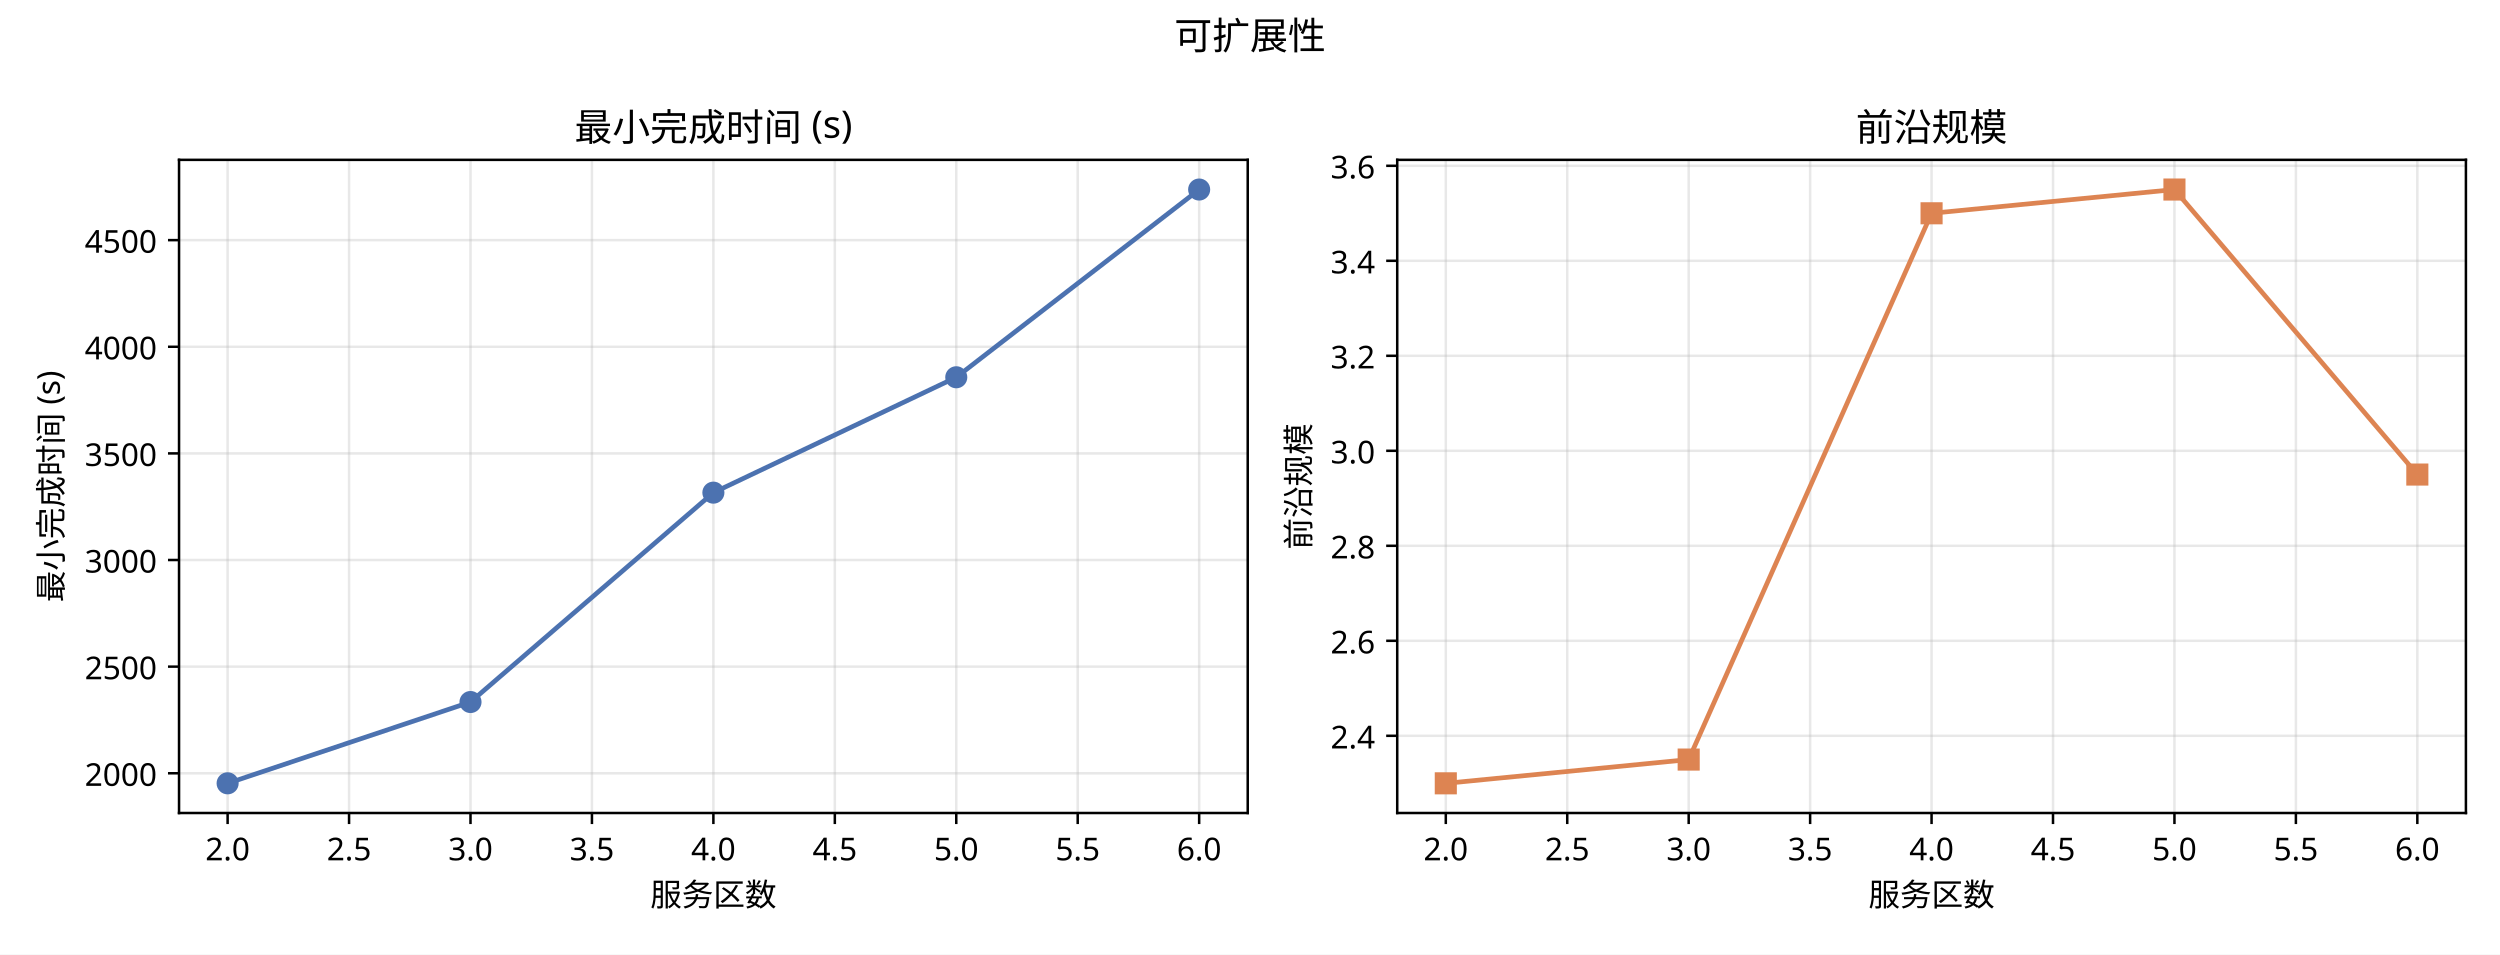
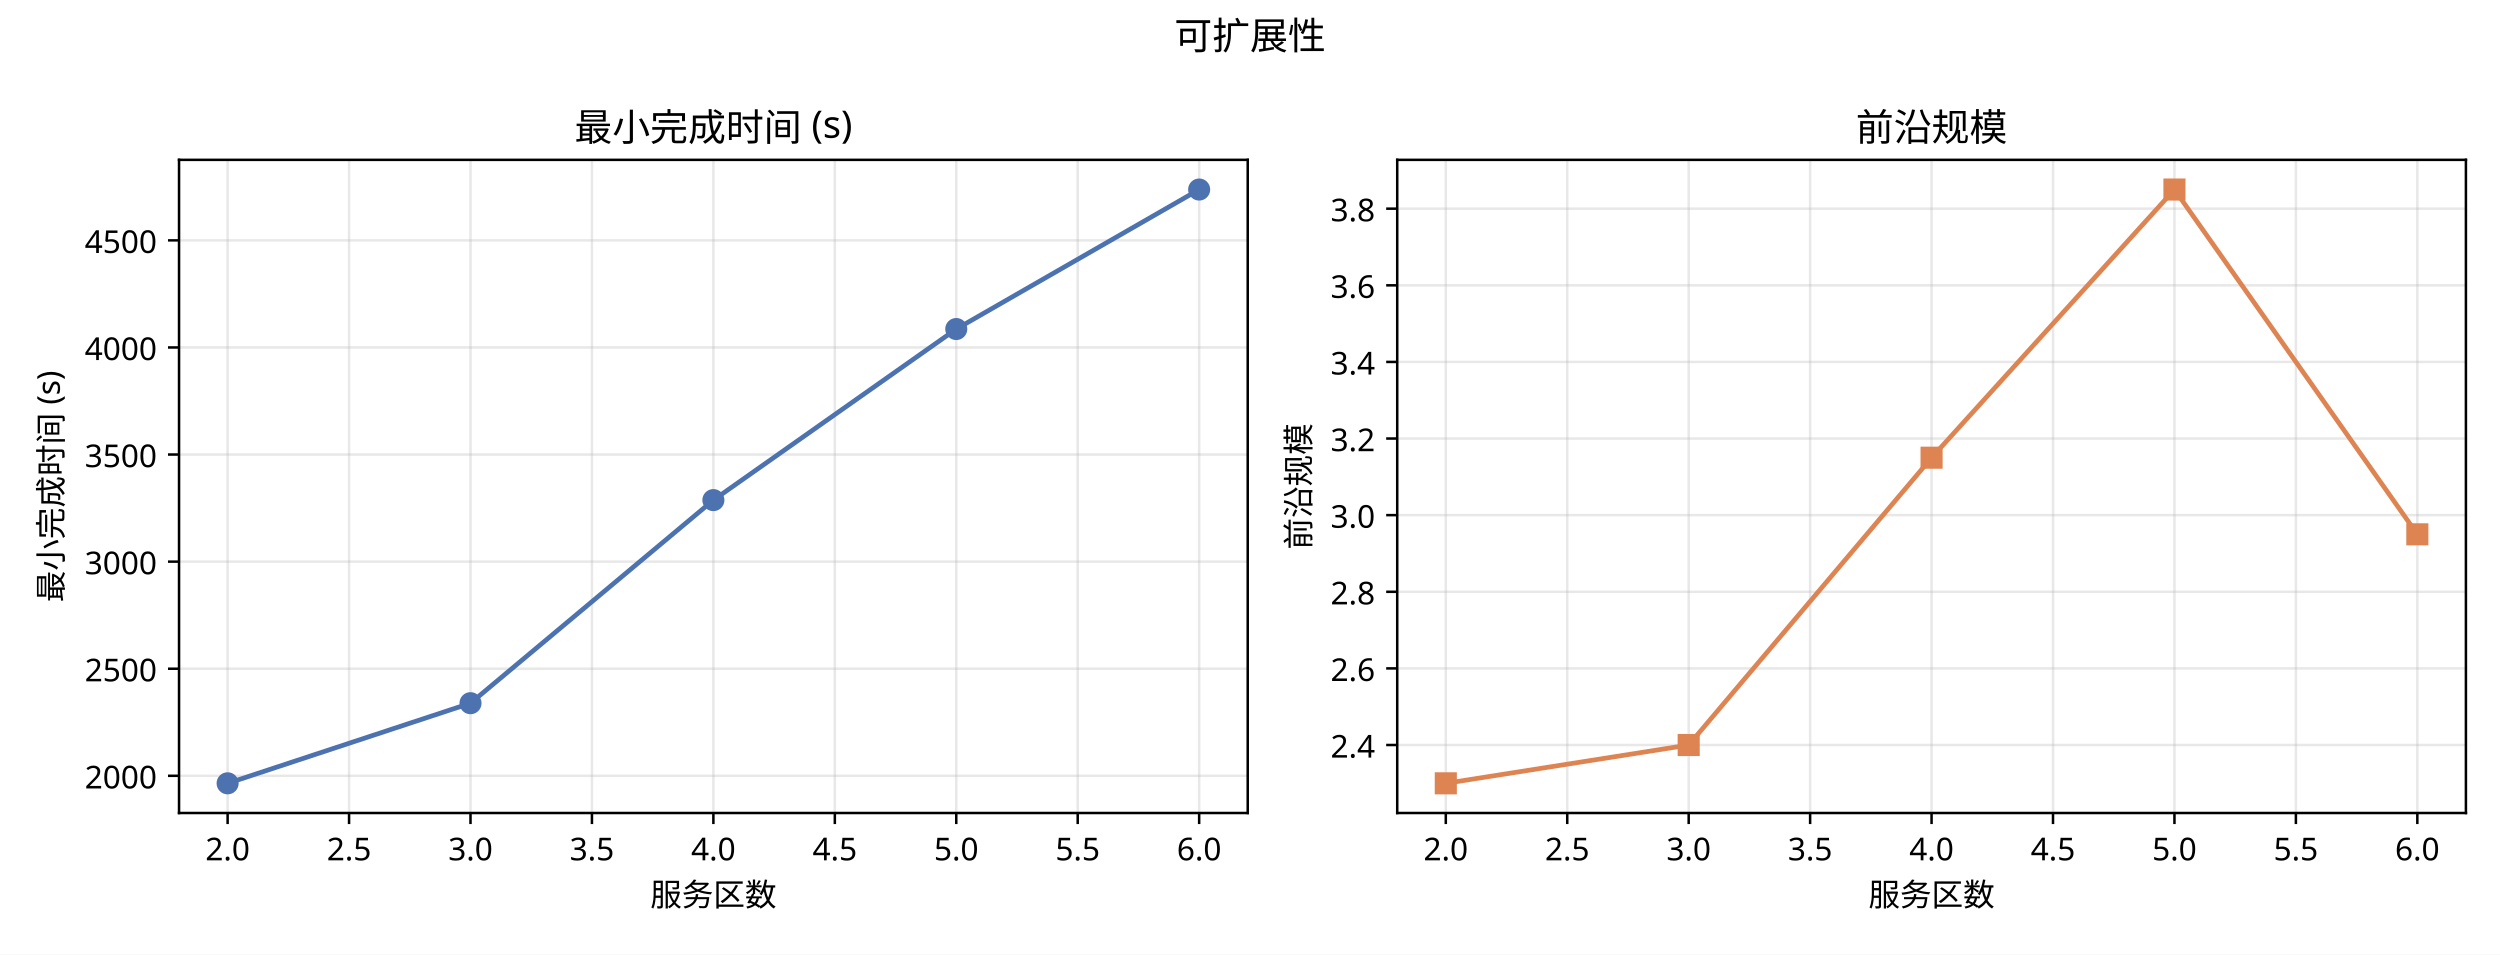
<svg xmlns="http://www.w3.org/2000/svg" xmlns:xlink="http://www.w3.org/1999/xlink" width="792pt" height="302.4pt" viewBox="0 0 792 302.4" version="1.1">
  <defs>
    <style type="text/css">*{stroke-linejoin: round; stroke-linecap: butt}</style>
  </defs>
  <g id="figure_1">
    <g id="patch_1">
      <path d="M 0 302.4  L 792 302.4  L 792 0  L 0 0  z " style="fill: #ffffff" />
    </g>
    <g id="axes_1">
      <g id="patch_2">
        <path d="M 56.72 257.56  L 395.28 257.56  L 395.28 50.64  L 56.72 50.64  z " style="fill: #ffffff" />
      </g>
      <g id="matplotlib.axis_1">
        <g id="xtick_1">
          <g id="line2d_1">
-             <path d="M 72.109 257.56  L 72.109 50.64  " clip-path="url(#p751b7c8f06)" style="fill: none; stroke: #b0b0b0; stroke-opacity: 0.3; stroke-width: 0.8; stroke-linecap: square" />
+             <path d="M 72.109 257.56  L 72.109 50.64  " clip-path="url(#pe1a74512fa)" style="fill: none; stroke: #b0b0b0; stroke-opacity: 0.3; stroke-width: 0.8; stroke-linecap: square" />
          </g>
          <g id="line2d_2">
            <defs>
-               <path id="mccbb075d56" d="M 0 0  L 0 3.5  " style="stroke: #000000; stroke-width: 0.8" />
+               <path id="maa0c46276a" d="M 0 0  L 0 3.5  " style="stroke: #000000; stroke-width: 0.8" />
            </defs>
            <g>
-               <use xlink:href="#mccbb075d56" x="72.109" y="257.56" style="stroke: #000000; stroke-width: 0.8" />
+               <use xlink:href="#maa0c46276a" x="72.109" y="257.56" style="stroke: #000000; stroke-width: 0.8" />
            </g>
          </g>
          <g id="text_1">
            <text style="font-size: 10px; font-family: 'Microsoft YaHei', 'SimHei', 'SimSun', sans-serif; text-anchor: middle" x="72.109" y="272.554" transform="rotate(-0 72.10909 272.5537)">2.0</text>
          </g>
        </g>
        <g id="xtick_2">
          <g id="line2d_3">
-             <path d="M 110.582 257.56  L 110.582 50.64  " clip-path="url(#p751b7c8f06)" style="fill: none; stroke: #b0b0b0; stroke-opacity: 0.3; stroke-width: 0.8; stroke-linecap: square" />
+             <path d="M 110.582 257.56  L 110.582 50.64  " clip-path="url(#pe1a74512fa)" style="fill: none; stroke: #b0b0b0; stroke-opacity: 0.3; stroke-width: 0.8; stroke-linecap: square" />
          </g>
          <g id="line2d_4">
            <g>
-               <use xlink:href="#mccbb075d56" x="110.582" y="257.56" style="stroke: #000000; stroke-width: 0.8" />
+               <use xlink:href="#maa0c46276a" x="110.582" y="257.56" style="stroke: #000000; stroke-width: 0.8" />
            </g>
          </g>
          <g id="text_2">
            <text style="font-size: 10px; font-family: 'Microsoft YaHei', 'SimHei', 'SimSun', sans-serif; text-anchor: middle" x="110.582" y="272.554" transform="rotate(-0 110.5818 272.5537)">2.5</text>
          </g>
        </g>
        <g id="xtick_3">
          <g id="line2d_5">
-             <path d="M 149.055 257.56  L 149.055 50.64  " clip-path="url(#p751b7c8f06)" style="fill: none; stroke: #b0b0b0; stroke-opacity: 0.3; stroke-width: 0.8; stroke-linecap: square" />
+             <path d="M 149.055 257.56  L 149.055 50.64  " clip-path="url(#pe1a74512fa)" style="fill: none; stroke: #b0b0b0; stroke-opacity: 0.3; stroke-width: 0.8; stroke-linecap: square" />
          </g>
          <g id="line2d_6">
            <g>
-               <use xlink:href="#mccbb075d56" x="149.055" y="257.56" style="stroke: #000000; stroke-width: 0.8" />
+               <use xlink:href="#maa0c46276a" x="149.055" y="257.56" style="stroke: #000000; stroke-width: 0.8" />
            </g>
          </g>
          <g id="text_3">
            <text style="font-size: 10px; font-family: 'Microsoft YaHei', 'SimHei', 'SimSun', sans-serif; text-anchor: middle" x="149.055" y="272.554" transform="rotate(-0 149.0545 272.5537)">3.0</text>
          </g>
        </g>
        <g id="xtick_4">
          <g id="line2d_7">
-             <path d="M 187.527 257.56  L 187.527 50.64  " clip-path="url(#p751b7c8f06)" style="fill: none; stroke: #b0b0b0; stroke-opacity: 0.3; stroke-width: 0.8; stroke-linecap: square" />
+             <path d="M 187.527 257.56  L 187.527 50.64  " clip-path="url(#pe1a74512fa)" style="fill: none; stroke: #b0b0b0; stroke-opacity: 0.3; stroke-width: 0.8; stroke-linecap: square" />
          </g>
          <g id="line2d_8">
            <g>
-               <use xlink:href="#mccbb075d56" x="187.527" y="257.56" style="stroke: #000000; stroke-width: 0.8" />
+               <use xlink:href="#maa0c46276a" x="187.527" y="257.56" style="stroke: #000000; stroke-width: 0.8" />
            </g>
          </g>
          <g id="text_4">
            <text style="font-size: 10px; font-family: 'Microsoft YaHei', 'SimHei', 'SimSun', sans-serif; text-anchor: middle" x="187.527" y="272.554" transform="rotate(-0 187.5273 272.5537)">3.5</text>
          </g>
        </g>
        <g id="xtick_5">
          <g id="line2d_9">
-             <path d="M 226 257.56  L 226 50.64  " clip-path="url(#p751b7c8f06)" style="fill: none; stroke: #b0b0b0; stroke-opacity: 0.3; stroke-width: 0.8; stroke-linecap: square" />
+             <path d="M 226 257.56  L 226 50.64  " clip-path="url(#pe1a74512fa)" style="fill: none; stroke: #b0b0b0; stroke-opacity: 0.3; stroke-width: 0.8; stroke-linecap: square" />
          </g>
          <g id="line2d_10">
            <g>
-               <use xlink:href="#mccbb075d56" x="226" y="257.56" style="stroke: #000000; stroke-width: 0.8" />
+               <use xlink:href="#maa0c46276a" x="226" y="257.56" style="stroke: #000000; stroke-width: 0.8" />
            </g>
          </g>
          <g id="text_5">
            <text style="font-size: 10px; font-family: 'Microsoft YaHei', 'SimHei', 'SimSun', sans-serif; text-anchor: middle" x="226" y="272.554" transform="rotate(-0 226 272.5537)">4.0</text>
          </g>
        </g>
        <g id="xtick_6">
          <g id="line2d_11">
-             <path d="M 264.473 257.56  L 264.473 50.64  " clip-path="url(#p751b7c8f06)" style="fill: none; stroke: #b0b0b0; stroke-opacity: 0.3; stroke-width: 0.8; stroke-linecap: square" />
+             <path d="M 264.473 257.56  L 264.473 50.64  " clip-path="url(#pe1a74512fa)" style="fill: none; stroke: #b0b0b0; stroke-opacity: 0.3; stroke-width: 0.8; stroke-linecap: square" />
          </g>
          <g id="line2d_12">
            <g>
-               <use xlink:href="#mccbb075d56" x="264.473" y="257.56" style="stroke: #000000; stroke-width: 0.8" />
+               <use xlink:href="#maa0c46276a" x="264.473" y="257.56" style="stroke: #000000; stroke-width: 0.8" />
            </g>
          </g>
          <g id="text_6">
            <text style="font-size: 10px; font-family: 'Microsoft YaHei', 'SimHei', 'SimSun', sans-serif; text-anchor: middle" x="264.473" y="272.554" transform="rotate(-0 264.4727 272.5537)">4.5</text>
          </g>
        </g>
        <g id="xtick_7">
          <g id="line2d_13">
-             <path d="M 302.945 257.56  L 302.945 50.64  " clip-path="url(#p751b7c8f06)" style="fill: none; stroke: #b0b0b0; stroke-opacity: 0.3; stroke-width: 0.8; stroke-linecap: square" />
+             <path d="M 302.945 257.56  L 302.945 50.64  " clip-path="url(#pe1a74512fa)" style="fill: none; stroke: #b0b0b0; stroke-opacity: 0.3; stroke-width: 0.8; stroke-linecap: square" />
          </g>
          <g id="line2d_14">
            <g>
-               <use xlink:href="#mccbb075d56" x="302.945" y="257.56" style="stroke: #000000; stroke-width: 0.8" />
+               <use xlink:href="#maa0c46276a" x="302.945" y="257.56" style="stroke: #000000; stroke-width: 0.8" />
            </g>
          </g>
          <g id="text_7">
            <text style="font-size: 10px; font-family: 'Microsoft YaHei', 'SimHei', 'SimSun', sans-serif; text-anchor: middle" x="302.945" y="272.554" transform="rotate(-0 302.9455 272.5537)">5.0</text>
          </g>
        </g>
        <g id="xtick_8">
          <g id="line2d_15">
-             <path d="M 341.418 257.56  L 341.418 50.64  " clip-path="url(#p751b7c8f06)" style="fill: none; stroke: #b0b0b0; stroke-opacity: 0.3; stroke-width: 0.8; stroke-linecap: square" />
+             <path d="M 341.418 257.56  L 341.418 50.64  " clip-path="url(#pe1a74512fa)" style="fill: none; stroke: #b0b0b0; stroke-opacity: 0.3; stroke-width: 0.8; stroke-linecap: square" />
          </g>
          <g id="line2d_16">
            <g>
-               <use xlink:href="#mccbb075d56" x="341.418" y="257.56" style="stroke: #000000; stroke-width: 0.8" />
+               <use xlink:href="#maa0c46276a" x="341.418" y="257.56" style="stroke: #000000; stroke-width: 0.8" />
            </g>
          </g>
          <g id="text_8">
            <text style="font-size: 10px; font-family: 'Microsoft YaHei', 'SimHei', 'SimSun', sans-serif; text-anchor: middle" x="341.418" y="272.554" transform="rotate(-0 341.4182 272.5537)">5.5</text>
          </g>
        </g>
        <g id="xtick_9">
          <g id="line2d_17">
-             <path d="M 379.891 257.56  L 379.891 50.64  " clip-path="url(#p751b7c8f06)" style="fill: none; stroke: #b0b0b0; stroke-opacity: 0.3; stroke-width: 0.8; stroke-linecap: square" />
+             <path d="M 379.891 257.56  L 379.891 50.64  " clip-path="url(#pe1a74512fa)" style="fill: none; stroke: #b0b0b0; stroke-opacity: 0.3; stroke-width: 0.8; stroke-linecap: square" />
          </g>
          <g id="line2d_18">
            <g>
-               <use xlink:href="#mccbb075d56" x="379.891" y="257.56" style="stroke: #000000; stroke-width: 0.8" />
+               <use xlink:href="#maa0c46276a" x="379.891" y="257.56" style="stroke: #000000; stroke-width: 0.8" />
            </g>
          </g>
          <g id="text_9">
            <text style="font-size: 10px; font-family: 'Microsoft YaHei', 'SimHei', 'SimSun', sans-serif; text-anchor: middle" x="379.891" y="272.554" transform="rotate(-0 379.8909 272.5537)">6.0</text>
          </g>
        </g>
        <g id="text_10">
          <text style="font-size: 10px; font-family: 'Microsoft YaHei', 'SimHei', 'SimSun', sans-serif; text-anchor: middle" x="226" y="287.033" transform="rotate(-0 226 287.0334)">服务区数</text>
        </g>
      </g>
      <g id="matplotlib.axis_2">
        <g id="ytick_1">
          <g id="line2d_19">
-             <path d="M 56.72 244.965  L 395.28 244.965  " clip-path="url(#p751b7c8f06)" style="fill: none; stroke: #b0b0b0; stroke-opacity: 0.3; stroke-width: 0.8; stroke-linecap: square" />
+             <path d="M 56.72 245.778  L 395.28 245.778  " clip-path="url(#pe1a74512fa)" style="fill: none; stroke: #b0b0b0; stroke-opacity: 0.3; stroke-width: 0.8; stroke-linecap: square" />
          </g>
          <g id="line2d_20">
            <defs>
-               <path id="m66df3262c8" d="M 0 0  L -3.5 0  " style="stroke: #000000; stroke-width: 0.8" />
+               <path id="mcb1d783fa1" d="M 0 0  L -3.5 0  " style="stroke: #000000; stroke-width: 0.8" />
            </defs>
            <g>
-               <use xlink:href="#m66df3262c8" x="56.72" y="244.965" style="stroke: #000000; stroke-width: 0.8" />
+               <use xlink:href="#mcb1d783fa1" x="56.72" y="245.778" style="stroke: #000000; stroke-width: 0.8" />
            </g>
          </g>
          <g id="text_11">
-             <text style="font-size: 10px; font-family: 'Microsoft YaHei', 'SimHei', 'SimSun', sans-serif; text-anchor: end" x="49.72" y="248.962" transform="rotate(-0 49.72 248.9624)">2000</text>
+             <text style="font-size: 10px; font-family: 'Microsoft YaHei', 'SimHei', 'SimSun', sans-serif; text-anchor: end" x="49.72" y="249.775" transform="rotate(-0 49.72 249.7749)">2000</text>
          </g>
        </g>
        <g id="ytick_2">
          <g id="line2d_21">
-             <path d="M 56.72 211.188  L 395.28 211.188  " clip-path="url(#p751b7c8f06)" style="fill: none; stroke: #b0b0b0; stroke-opacity: 0.3; stroke-width: 0.8; stroke-linecap: square" />
+             <path d="M 56.72 211.852  L 395.28 211.852  " clip-path="url(#pe1a74512fa)" style="fill: none; stroke: #b0b0b0; stroke-opacity: 0.3; stroke-width: 0.8; stroke-linecap: square" />
          </g>
          <g id="line2d_22">
            <g>
-               <use xlink:href="#m66df3262c8" x="56.72" y="211.188" style="stroke: #000000; stroke-width: 0.8" />
+               <use xlink:href="#mcb1d783fa1" x="56.72" y="211.852" style="stroke: #000000; stroke-width: 0.8" />
            </g>
          </g>
          <g id="text_12">
-             <text style="font-size: 10px; font-family: 'Microsoft YaHei', 'SimHei', 'SimSun', sans-serif; text-anchor: end" x="49.72" y="215.185" transform="rotate(-0 49.72 215.1847)">2500</text>
+             <text style="font-size: 10px; font-family: 'Microsoft YaHei', 'SimHei', 'SimSun', sans-serif; text-anchor: end" x="49.72" y="215.849" transform="rotate(-0 49.72 215.8489)">2500</text>
          </g>
        </g>
        <g id="ytick_3">
          <g id="line2d_23">
-             <path d="M 56.72 177.41  L 395.28 177.41  " clip-path="url(#p751b7c8f06)" style="fill: none; stroke: #b0b0b0; stroke-opacity: 0.3; stroke-width: 0.8; stroke-linecap: square" />
+             <path d="M 56.72 177.926  L 395.28 177.926  " clip-path="url(#pe1a74512fa)" style="fill: none; stroke: #b0b0b0; stroke-opacity: 0.3; stroke-width: 0.8; stroke-linecap: square" />
          </g>
          <g id="line2d_24">
            <g>
-               <use xlink:href="#m66df3262c8" x="56.72" y="177.41" style="stroke: #000000; stroke-width: 0.8" />
+               <use xlink:href="#mcb1d783fa1" x="56.72" y="177.926" style="stroke: #000000; stroke-width: 0.8" />
            </g>
          </g>
          <g id="text_13">
-             <text style="font-size: 10px; font-family: 'Microsoft YaHei', 'SimHei', 'SimSun', sans-serif; text-anchor: end" x="49.72" y="181.407" transform="rotate(-0 49.72 181.4071)">3000</text>
+             <text style="font-size: 10px; font-family: 'Microsoft YaHei', 'SimHei', 'SimSun', sans-serif; text-anchor: end" x="49.72" y="181.923" transform="rotate(-0 49.72 181.9228)">3000</text>
          </g>
        </g>
        <g id="ytick_4">
          <g id="line2d_25">
-             <path d="M 56.72 143.633  L 395.28 143.633  " clip-path="url(#p751b7c8f06)" style="fill: none; stroke: #b0b0b0; stroke-opacity: 0.3; stroke-width: 0.8; stroke-linecap: square" />
+             <path d="M 56.72 144  L 395.28 144  " clip-path="url(#pe1a74512fa)" style="fill: none; stroke: #b0b0b0; stroke-opacity: 0.3; stroke-width: 0.8; stroke-linecap: square" />
          </g>
          <g id="line2d_26">
            <g>
-               <use xlink:href="#m66df3262c8" x="56.72" y="143.633" style="stroke: #000000; stroke-width: 0.8" />
+               <use xlink:href="#mcb1d783fa1" x="56.72" y="144" style="stroke: #000000; stroke-width: 0.8" />
            </g>
          </g>
          <g id="text_14">
-             <text style="font-size: 10px; font-family: 'Microsoft YaHei', 'SimHei', 'SimSun', sans-serif; text-anchor: end" x="49.72" y="147.629" transform="rotate(-0 49.72 147.6295)">3500</text>
+             <text style="font-size: 10px; font-family: 'Microsoft YaHei', 'SimHei', 'SimSun', sans-serif; text-anchor: end" x="49.72" y="147.997" transform="rotate(-0 49.72 147.9968)">3500</text>
          </g>
        </g>
        <g id="ytick_5">
          <g id="line2d_27">
-             <path d="M 56.72 109.855  L 395.28 109.855  " clip-path="url(#p751b7c8f06)" style="fill: none; stroke: #b0b0b0; stroke-opacity: 0.3; stroke-width: 0.8; stroke-linecap: square" />
+             <path d="M 56.72 110.074  L 395.28 110.074  " clip-path="url(#pe1a74512fa)" style="fill: none; stroke: #b0b0b0; stroke-opacity: 0.3; stroke-width: 0.8; stroke-linecap: square" />
          </g>
          <g id="line2d_28">
            <g>
-               <use xlink:href="#m66df3262c8" x="56.72" y="109.855" style="stroke: #000000; stroke-width: 0.8" />
+               <use xlink:href="#mcb1d783fa1" x="56.72" y="110.074" style="stroke: #000000; stroke-width: 0.8" />
            </g>
          </g>
          <g id="text_15">
-             <text style="font-size: 10px; font-family: 'Microsoft YaHei', 'SimHei', 'SimSun', sans-serif; text-anchor: end" x="49.72" y="113.852" transform="rotate(-0 49.72 113.8518)">4000</text>
+             <text style="font-size: 10px; font-family: 'Microsoft YaHei', 'SimHei', 'SimSun', sans-serif; text-anchor: end" x="49.72" y="114.071" transform="rotate(-0 49.72 114.0707)">4000</text>
          </g>
        </g>
        <g id="ytick_6">
          <g id="line2d_29">
-             <path d="M 56.72 76.077  L 395.28 76.077  " clip-path="url(#p751b7c8f06)" style="fill: none; stroke: #b0b0b0; stroke-opacity: 0.3; stroke-width: 0.8; stroke-linecap: square" />
+             <path d="M 56.72 76.148  L 395.28 76.148  " clip-path="url(#pe1a74512fa)" style="fill: none; stroke: #b0b0b0; stroke-opacity: 0.3; stroke-width: 0.8; stroke-linecap: square" />
          </g>
          <g id="line2d_30">
            <g>
-               <use xlink:href="#m66df3262c8" x="56.72" y="76.077" style="stroke: #000000; stroke-width: 0.8" />
+               <use xlink:href="#mcb1d783fa1" x="56.72" y="76.148" style="stroke: #000000; stroke-width: 0.8" />
            </g>
          </g>
          <g id="text_16">
-             <text style="font-size: 10px; font-family: 'Microsoft YaHei', 'SimHei', 'SimSun', sans-serif; text-anchor: end" x="49.72" y="80.074" transform="rotate(-0 49.72 80.07422)">4500</text>
+             <text style="font-size: 10px; font-family: 'Microsoft YaHei', 'SimHei', 'SimSun', sans-serif; text-anchor: end" x="49.72" y="80.145" transform="rotate(-0 49.72 80.14466)">4500</text>
          </g>
        </g>
        <g id="text_17">
          <text style="font-size: 10px; font-family: 'Microsoft YaHei', 'SimHei', 'SimSun', sans-serif; text-anchor: middle" x="19.778" y="154.1" transform="rotate(-90 19.77781 154.1)">最小完成时间 (s)</text>
        </g>
      </g>
      <g id="line2d_31">
-         <path d="M 72.109 248.155  L 149.055 222.401  L 226 156.071  L 302.945 119.518  L 379.891 60.045  " clip-path="url(#p751b7c8f06)" style="fill: none; stroke: #4c72b0; stroke-width: 1.5; stroke-linecap: square" />
+         <path d="M 72.109 248.155  L 149.055 222.771  L 226 158.434  L 302.945 104.237  L 379.891 60.045  " clip-path="url(#pe1a74512fa)" style="fill: none; stroke: #4c72b0; stroke-width: 1.5; stroke-linecap: square" />
        <defs>
-           <path id="mf3d4a399ed" d="M 0 3  C 0.796 3 1.559 2.684 2.121 2.121  C 2.684 1.559 3 0.796 3 0  C 3 -0.796 2.684 -1.559 2.121 -2.121  C 1.559 -2.684 0.796 -3 0 -3  C -0.796 -3 -1.559 -2.684 -2.121 -2.121  C -2.684 -1.559 -3 -0.796 -3 0  C -3 0.796 -2.684 1.559 -2.121 2.121  C -1.559 2.684 -0.796 3 0 3  z " style="stroke: #4c72b0" />
+           <path id="m129ef912a3" d="M 0 3  C 0.796 3 1.559 2.684 2.121 2.121  C 2.684 1.559 3 0.796 3 0  C 3 -0.796 2.684 -1.559 2.121 -2.121  C 1.559 -2.684 0.796 -3 0 -3  C -0.796 -3 -1.559 -2.684 -2.121 -2.121  C -2.684 -1.559 -3 -0.796 -3 0  C -3 0.796 -2.684 1.559 -2.121 2.121  C -1.559 2.684 -0.796 3 0 3  z " style="stroke: #4c72b0" />
        </defs>
-         <g clip-path="url(#p751b7c8f06)">
-           <use xlink:href="#mf3d4a399ed" x="72.109" y="248.155" style="fill: #4c72b0; stroke: #4c72b0" />
-           <use xlink:href="#mf3d4a399ed" x="149.055" y="222.401" style="fill: #4c72b0; stroke: #4c72b0" />
-           <use xlink:href="#mf3d4a399ed" x="226" y="156.071" style="fill: #4c72b0; stroke: #4c72b0" />
-           <use xlink:href="#mf3d4a399ed" x="302.945" y="119.518" style="fill: #4c72b0; stroke: #4c72b0" />
-           <use xlink:href="#mf3d4a399ed" x="379.891" y="60.045" style="fill: #4c72b0; stroke: #4c72b0" />
+         <g clip-path="url(#pe1a74512fa)">
+           <use xlink:href="#m129ef912a3" x="72.109" y="248.155" style="fill: #4c72b0; stroke: #4c72b0" />
+           <use xlink:href="#m129ef912a3" x="149.055" y="222.771" style="fill: #4c72b0; stroke: #4c72b0" />
+           <use xlink:href="#m129ef912a3" x="226" y="158.434" style="fill: #4c72b0; stroke: #4c72b0" />
+           <use xlink:href="#m129ef912a3" x="302.945" y="104.237" style="fill: #4c72b0; stroke: #4c72b0" />
+           <use xlink:href="#m129ef912a3" x="379.891" y="60.045" style="fill: #4c72b0; stroke: #4c72b0" />
        </g>
      </g>
      <g id="patch_3">
        <path d="M 56.72 257.56  L 56.72 50.64  " style="fill: none; stroke: #000000; stroke-width: 0.8; stroke-linejoin: miter; stroke-linecap: square" />
      </g>
      <g id="patch_4">
        <path d="M 395.28 257.56  L 395.28 50.64  " style="fill: none; stroke: #000000; stroke-width: 0.8; stroke-linejoin: miter; stroke-linecap: square" />
      </g>
      <g id="patch_5">
        <path d="M 56.72 257.56  L 395.28 257.56  " style="fill: none; stroke: #000000; stroke-width: 0.8; stroke-linejoin: miter; stroke-linecap: square" />
      </g>
      <g id="patch_6">
        <path d="M 56.72 50.64  L 395.28 50.64  " style="fill: none; stroke: #000000; stroke-width: 0.8; stroke-linejoin: miter; stroke-linecap: square" />
      </g>
      <g id="text_18">
        <text style="font-size: 12px; font-family: 'Microsoft YaHei', 'SimHei', 'SimSun', sans-serif; text-anchor: middle" x="226" y="44.64" transform="rotate(-0 226 44.64)">最小完成时间 (s)</text>
      </g>
    </g>
    <g id="axes_2">
      <g id="patch_7">
        <path d="M 442.64 257.56  L 781.2 257.56  L 781.2 50.64  L 442.64 50.64  z " style="fill: #ffffff" />
      </g>
      <g id="matplotlib.axis_3">
        <g id="xtick_10">
          <g id="line2d_32">
-             <path d="M 458.029 257.56  L 458.029 50.64  " clip-path="url(#p8ff12bb45e)" style="fill: none; stroke: #b0b0b0; stroke-opacity: 0.3; stroke-width: 0.8; stroke-linecap: square" />
+             <path d="M 458.029 257.56  L 458.029 50.64  " clip-path="url(#pde4e97f51f)" style="fill: none; stroke: #b0b0b0; stroke-opacity: 0.3; stroke-width: 0.8; stroke-linecap: square" />
          </g>
          <g id="line2d_33">
            <g>
-               <use xlink:href="#mccbb075d56" x="458.029" y="257.56" style="stroke: #000000; stroke-width: 0.8" />
+               <use xlink:href="#maa0c46276a" x="458.029" y="257.56" style="stroke: #000000; stroke-width: 0.8" />
            </g>
          </g>
          <g id="text_19">
            <text style="font-size: 10px; font-family: 'Microsoft YaHei', 'SimHei', 'SimSun', sans-serif; text-anchor: middle" x="458.029" y="272.554" transform="rotate(-0 458.0291 272.5537)">2.0</text>
          </g>
        </g>
        <g id="xtick_11">
          <g id="line2d_34">
-             <path d="M 496.502 257.56  L 496.502 50.64  " clip-path="url(#p8ff12bb45e)" style="fill: none; stroke: #b0b0b0; stroke-opacity: 0.3; stroke-width: 0.8; stroke-linecap: square" />
+             <path d="M 496.502 257.56  L 496.502 50.64  " clip-path="url(#pde4e97f51f)" style="fill: none; stroke: #b0b0b0; stroke-opacity: 0.3; stroke-width: 0.8; stroke-linecap: square" />
          </g>
          <g id="line2d_35">
            <g>
-               <use xlink:href="#mccbb075d56" x="496.502" y="257.56" style="stroke: #000000; stroke-width: 0.8" />
+               <use xlink:href="#maa0c46276a" x="496.502" y="257.56" style="stroke: #000000; stroke-width: 0.8" />
            </g>
          </g>
          <g id="text_20">
            <text style="font-size: 10px; font-family: 'Microsoft YaHei', 'SimHei', 'SimSun', sans-serif; text-anchor: middle" x="496.502" y="272.554" transform="rotate(-0 496.5018 272.5537)">2.5</text>
          </g>
        </g>
        <g id="xtick_12">
          <g id="line2d_36">
-             <path d="M 534.975 257.56  L 534.975 50.64  " clip-path="url(#p8ff12bb45e)" style="fill: none; stroke: #b0b0b0; stroke-opacity: 0.3; stroke-width: 0.8; stroke-linecap: square" />
+             <path d="M 534.975 257.56  L 534.975 50.64  " clip-path="url(#pde4e97f51f)" style="fill: none; stroke: #b0b0b0; stroke-opacity: 0.3; stroke-width: 0.8; stroke-linecap: square" />
          </g>
          <g id="line2d_37">
            <g>
-               <use xlink:href="#mccbb075d56" x="534.975" y="257.56" style="stroke: #000000; stroke-width: 0.8" />
+               <use xlink:href="#maa0c46276a" x="534.975" y="257.56" style="stroke: #000000; stroke-width: 0.8" />
            </g>
          </g>
          <g id="text_21">
            <text style="font-size: 10px; font-family: 'Microsoft YaHei', 'SimHei', 'SimSun', sans-serif; text-anchor: middle" x="534.975" y="272.554" transform="rotate(-0 534.9745 272.5537)">3.0</text>
          </g>
        </g>
        <g id="xtick_13">
          <g id="line2d_38">
-             <path d="M 573.447 257.56  L 573.447 50.64  " clip-path="url(#p8ff12bb45e)" style="fill: none; stroke: #b0b0b0; stroke-opacity: 0.3; stroke-width: 0.8; stroke-linecap: square" />
+             <path d="M 573.447 257.56  L 573.447 50.64  " clip-path="url(#pde4e97f51f)" style="fill: none; stroke: #b0b0b0; stroke-opacity: 0.3; stroke-width: 0.8; stroke-linecap: square" />
          </g>
          <g id="line2d_39">
            <g>
-               <use xlink:href="#mccbb075d56" x="573.447" y="257.56" style="stroke: #000000; stroke-width: 0.8" />
+               <use xlink:href="#maa0c46276a" x="573.447" y="257.56" style="stroke: #000000; stroke-width: 0.8" />
            </g>
          </g>
          <g id="text_22">
            <text style="font-size: 10px; font-family: 'Microsoft YaHei', 'SimHei', 'SimSun', sans-serif; text-anchor: middle" x="573.447" y="272.554" transform="rotate(-0 573.4473 272.5537)">3.5</text>
          </g>
        </g>
        <g id="xtick_14">
          <g id="line2d_40">
-             <path d="M 611.92 257.56  L 611.92 50.64  " clip-path="url(#p8ff12bb45e)" style="fill: none; stroke: #b0b0b0; stroke-opacity: 0.3; stroke-width: 0.8; stroke-linecap: square" />
+             <path d="M 611.92 257.56  L 611.92 50.64  " clip-path="url(#pde4e97f51f)" style="fill: none; stroke: #b0b0b0; stroke-opacity: 0.3; stroke-width: 0.8; stroke-linecap: square" />
          </g>
          <g id="line2d_41">
            <g>
-               <use xlink:href="#mccbb075d56" x="611.92" y="257.56" style="stroke: #000000; stroke-width: 0.8" />
+               <use xlink:href="#maa0c46276a" x="611.92" y="257.56" style="stroke: #000000; stroke-width: 0.8" />
            </g>
          </g>
          <g id="text_23">
            <text style="font-size: 10px; font-family: 'Microsoft YaHei', 'SimHei', 'SimSun', sans-serif; text-anchor: middle" x="611.92" y="272.554" transform="rotate(-0 611.92 272.5537)">4.0</text>
          </g>
        </g>
        <g id="xtick_15">
          <g id="line2d_42">
-             <path d="M 650.393 257.56  L 650.393 50.64  " clip-path="url(#p8ff12bb45e)" style="fill: none; stroke: #b0b0b0; stroke-opacity: 0.3; stroke-width: 0.8; stroke-linecap: square" />
+             <path d="M 650.393 257.56  L 650.393 50.64  " clip-path="url(#pde4e97f51f)" style="fill: none; stroke: #b0b0b0; stroke-opacity: 0.3; stroke-width: 0.8; stroke-linecap: square" />
          </g>
          <g id="line2d_43">
            <g>
-               <use xlink:href="#mccbb075d56" x="650.393" y="257.56" style="stroke: #000000; stroke-width: 0.8" />
+               <use xlink:href="#maa0c46276a" x="650.393" y="257.56" style="stroke: #000000; stroke-width: 0.8" />
            </g>
          </g>
          <g id="text_24">
            <text style="font-size: 10px; font-family: 'Microsoft YaHei', 'SimHei', 'SimSun', sans-serif; text-anchor: middle" x="650.393" y="272.554" transform="rotate(-0 650.3927 272.5537)">4.5</text>
          </g>
        </g>
        <g id="xtick_16">
          <g id="line2d_44">
-             <path d="M 688.865 257.56  L 688.865 50.64  " clip-path="url(#p8ff12bb45e)" style="fill: none; stroke: #b0b0b0; stroke-opacity: 0.3; stroke-width: 0.8; stroke-linecap: square" />
+             <path d="M 688.865 257.56  L 688.865 50.64  " clip-path="url(#pde4e97f51f)" style="fill: none; stroke: #b0b0b0; stroke-opacity: 0.3; stroke-width: 0.8; stroke-linecap: square" />
          </g>
          <g id="line2d_45">
            <g>
-               <use xlink:href="#mccbb075d56" x="688.865" y="257.56" style="stroke: #000000; stroke-width: 0.8" />
+               <use xlink:href="#maa0c46276a" x="688.865" y="257.56" style="stroke: #000000; stroke-width: 0.8" />
            </g>
          </g>
          <g id="text_25">
            <text style="font-size: 10px; font-family: 'Microsoft YaHei', 'SimHei', 'SimSun', sans-serif; text-anchor: middle" x="688.865" y="272.554" transform="rotate(-0 688.8655 272.5537)">5.0</text>
          </g>
        </g>
        <g id="xtick_17">
          <g id="line2d_46">
-             <path d="M 727.338 257.56  L 727.338 50.64  " clip-path="url(#p8ff12bb45e)" style="fill: none; stroke: #b0b0b0; stroke-opacity: 0.3; stroke-width: 0.8; stroke-linecap: square" />
+             <path d="M 727.338 257.56  L 727.338 50.64  " clip-path="url(#pde4e97f51f)" style="fill: none; stroke: #b0b0b0; stroke-opacity: 0.3; stroke-width: 0.8; stroke-linecap: square" />
          </g>
          <g id="line2d_47">
            <g>
-               <use xlink:href="#mccbb075d56" x="727.338" y="257.56" style="stroke: #000000; stroke-width: 0.8" />
+               <use xlink:href="#maa0c46276a" x="727.338" y="257.56" style="stroke: #000000; stroke-width: 0.8" />
            </g>
          </g>
          <g id="text_26">
            <text style="font-size: 10px; font-family: 'Microsoft YaHei', 'SimHei', 'SimSun', sans-serif; text-anchor: middle" x="727.338" y="272.554" transform="rotate(-0 727.3382 272.5537)">5.5</text>
          </g>
        </g>
        <g id="xtick_18">
          <g id="line2d_48">
-             <path d="M 765.811 257.56  L 765.811 50.64  " clip-path="url(#p8ff12bb45e)" style="fill: none; stroke: #b0b0b0; stroke-opacity: 0.3; stroke-width: 0.8; stroke-linecap: square" />
+             <path d="M 765.811 257.56  L 765.811 50.64  " clip-path="url(#pde4e97f51f)" style="fill: none; stroke: #b0b0b0; stroke-opacity: 0.3; stroke-width: 0.8; stroke-linecap: square" />
          </g>
          <g id="line2d_49">
            <g>
-               <use xlink:href="#mccbb075d56" x="765.811" y="257.56" style="stroke: #000000; stroke-width: 0.8" />
+               <use xlink:href="#maa0c46276a" x="765.811" y="257.56" style="stroke: #000000; stroke-width: 0.8" />
            </g>
          </g>
          <g id="text_27">
            <text style="font-size: 10px; font-family: 'Microsoft YaHei', 'SimHei', 'SimSun', sans-serif; text-anchor: middle" x="765.811" y="272.554" transform="rotate(-0 765.8109 272.5537)">6.0</text>
          </g>
        </g>
        <g id="text_28">
          <text style="font-size: 10px; font-family: 'Microsoft YaHei', 'SimHei', 'SimSun', sans-serif; text-anchor: middle" x="611.92" y="287.033" transform="rotate(-0 611.92 287.0334)">服务区数</text>
        </g>
      </g>
      <g id="matplotlib.axis_4">
        <g id="ytick_7">
          <g id="line2d_50">
-             <path d="M 442.64 233.106  L 781.2 233.106  " clip-path="url(#p8ff12bb45e)" style="fill: none; stroke: #b0b0b0; stroke-opacity: 0.3; stroke-width: 0.8; stroke-linecap: square" />
+             <path d="M 442.64 236.018  L 781.2 236.018  " clip-path="url(#pde4e97f51f)" style="fill: none; stroke: #b0b0b0; stroke-opacity: 0.3; stroke-width: 0.8; stroke-linecap: square" />
          </g>
          <g id="line2d_51">
            <g>
-               <use xlink:href="#m66df3262c8" x="442.64" y="233.106" style="stroke: #000000; stroke-width: 0.8" />
+               <use xlink:href="#mcb1d783fa1" x="442.64" y="236.018" style="stroke: #000000; stroke-width: 0.8" />
            </g>
          </g>
          <g id="text_29">
-             <text style="font-size: 10px; font-family: 'Microsoft YaHei', 'SimHei', 'SimSun', sans-serif; text-anchor: end" x="435.64" y="237.103" transform="rotate(-0 435.64 237.1027)">2.4</text>
+             <text style="font-size: 10px; font-family: 'Microsoft YaHei', 'SimHei', 'SimSun', sans-serif; text-anchor: end" x="435.64" y="240.015" transform="rotate(-0 435.64 240.0154)">2.4</text>
          </g>
        </g>
        <g id="ytick_8">
          <g id="line2d_52">
-             <path d="M 442.64 203.008  L 781.2 203.008  " clip-path="url(#p8ff12bb45e)" style="fill: none; stroke: #b0b0b0; stroke-opacity: 0.3; stroke-width: 0.8; stroke-linecap: square" />
+             <path d="M 442.64 211.746  L 781.2 211.746  " clip-path="url(#pde4e97f51f)" style="fill: none; stroke: #b0b0b0; stroke-opacity: 0.3; stroke-width: 0.8; stroke-linecap: square" />
          </g>
          <g id="line2d_53">
            <g>
-               <use xlink:href="#m66df3262c8" x="442.64" y="203.008" style="stroke: #000000; stroke-width: 0.8" />
+               <use xlink:href="#mcb1d783fa1" x="442.64" y="211.746" style="stroke: #000000; stroke-width: 0.8" />
            </g>
          </g>
          <g id="text_30">
-             <text style="font-size: 10px; font-family: 'Microsoft YaHei', 'SimHei', 'SimSun', sans-serif; text-anchor: end" x="435.64" y="207.005" transform="rotate(-0 435.64 207.0052)">2.6</text>
+             <text style="font-size: 10px; font-family: 'Microsoft YaHei', 'SimHei', 'SimSun', sans-serif; text-anchor: end" x="435.64" y="215.743" transform="rotate(-0 435.64 215.7432)">2.6</text>
          </g>
        </g>
        <g id="ytick_9">
          <g id="line2d_54">
-             <path d="M 442.64 172.911  L 781.2 172.911  " clip-path="url(#p8ff12bb45e)" style="fill: none; stroke: #b0b0b0; stroke-opacity: 0.3; stroke-width: 0.8; stroke-linecap: square" />
+             <path d="M 442.64 187.474  L 781.2 187.474  " clip-path="url(#pde4e97f51f)" style="fill: none; stroke: #b0b0b0; stroke-opacity: 0.3; stroke-width: 0.8; stroke-linecap: square" />
          </g>
          <g id="line2d_55">
            <g>
-               <use xlink:href="#m66df3262c8" x="442.64" y="172.911" style="stroke: #000000; stroke-width: 0.8" />
+               <use xlink:href="#mcb1d783fa1" x="442.64" y="187.474" style="stroke: #000000; stroke-width: 0.8" />
            </g>
          </g>
          <g id="text_31">
-             <text style="font-size: 10px; font-family: 'Microsoft YaHei', 'SimHei', 'SimSun', sans-serif; text-anchor: end" x="435.64" y="176.908" transform="rotate(-0 435.64 176.9078)">2.8</text>
+             <text style="font-size: 10px; font-family: 'Microsoft YaHei', 'SimHei', 'SimSun', sans-serif; text-anchor: end" x="435.64" y="191.471" transform="rotate(-0 435.64 191.4711)">2.8</text>
          </g>
        </g>
        <g id="ytick_10">
          <g id="line2d_56">
-             <path d="M 442.64 142.813  L 781.2 142.813  " clip-path="url(#p8ff12bb45e)" style="fill: none; stroke: #b0b0b0; stroke-opacity: 0.3; stroke-width: 0.8; stroke-linecap: square" />
+             <path d="M 442.64 163.202  L 781.2 163.202  " clip-path="url(#pde4e97f51f)" style="fill: none; stroke: #b0b0b0; stroke-opacity: 0.3; stroke-width: 0.8; stroke-linecap: square" />
          </g>
          <g id="line2d_57">
            <g>
-               <use xlink:href="#m66df3262c8" x="442.64" y="142.813" style="stroke: #000000; stroke-width: 0.8" />
+               <use xlink:href="#mcb1d783fa1" x="442.64" y="163.202" style="stroke: #000000; stroke-width: 0.8" />
            </g>
          </g>
          <g id="text_32">
-             <text style="font-size: 10px; font-family: 'Microsoft YaHei', 'SimHei', 'SimSun', sans-serif; text-anchor: end" x="435.64" y="146.81" transform="rotate(-0 435.64 146.8103)">3.0</text>
+             <text style="font-size: 10px; font-family: 'Microsoft YaHei', 'SimHei', 'SimSun', sans-serif; text-anchor: end" x="435.64" y="167.199" transform="rotate(-0 435.64 167.1989)">3.0</text>
          </g>
        </g>
        <g id="ytick_11">
          <g id="line2d_58">
-             <path d="M 442.64 112.716  L 781.2 112.716  " clip-path="url(#p8ff12bb45e)" style="fill: none; stroke: #b0b0b0; stroke-opacity: 0.3; stroke-width: 0.8; stroke-linecap: square" />
+             <path d="M 442.64 138.93  L 781.2 138.93  " clip-path="url(#pde4e97f51f)" style="fill: none; stroke: #b0b0b0; stroke-opacity: 0.3; stroke-width: 0.8; stroke-linecap: square" />
          </g>
          <g id="line2d_59">
            <g>
-               <use xlink:href="#m66df3262c8" x="442.64" y="112.716" style="stroke: #000000; stroke-width: 0.8" />
+               <use xlink:href="#mcb1d783fa1" x="442.64" y="138.93" style="stroke: #000000; stroke-width: 0.8" />
            </g>
          </g>
          <g id="text_33">
-             <text style="font-size: 10px; font-family: 'Microsoft YaHei', 'SimHei', 'SimSun', sans-serif; text-anchor: end" x="435.64" y="116.713" transform="rotate(-0 435.64 116.7129)">3.2</text>
+             <text style="font-size: 10px; font-family: 'Microsoft YaHei', 'SimHei', 'SimSun', sans-serif; text-anchor: end" x="435.64" y="142.927" transform="rotate(-0 435.64 142.9268)">3.2</text>
          </g>
        </g>
        <g id="ytick_12">
          <g id="line2d_60">
-             <path d="M 442.64 82.619  L 781.2 82.619  " clip-path="url(#p8ff12bb45e)" style="fill: none; stroke: #b0b0b0; stroke-opacity: 0.3; stroke-width: 0.8; stroke-linecap: square" />
+             <path d="M 442.64 114.658  L 781.2 114.658  " clip-path="url(#pde4e97f51f)" style="fill: none; stroke: #b0b0b0; stroke-opacity: 0.3; stroke-width: 0.8; stroke-linecap: square" />
          </g>
          <g id="line2d_61">
            <g>
-               <use xlink:href="#m66df3262c8" x="442.64" y="82.619" style="stroke: #000000; stroke-width: 0.8" />
+               <use xlink:href="#mcb1d783fa1" x="442.64" y="114.658" style="stroke: #000000; stroke-width: 0.8" />
            </g>
          </g>
          <g id="text_34">
-             <text style="font-size: 10px; font-family: 'Microsoft YaHei', 'SimHei', 'SimSun', sans-serif; text-anchor: end" x="435.64" y="86.615" transform="rotate(-0 435.64 86.61542)">3.4</text>
+             <text style="font-size: 10px; font-family: 'Microsoft YaHei', 'SimHei', 'SimSun', sans-serif; text-anchor: end" x="435.64" y="118.655" transform="rotate(-0 435.64 118.6546)">3.4</text>
          </g>
        </g>
        <g id="ytick_13">
          <g id="line2d_62">
-             <path d="M 442.64 52.521  L 781.2 52.521  " clip-path="url(#p8ff12bb45e)" style="fill: none; stroke: #b0b0b0; stroke-opacity: 0.3; stroke-width: 0.8; stroke-linecap: square" />
+             <path d="M 442.64 90.386  L 781.2 90.386  " clip-path="url(#pde4e97f51f)" style="fill: none; stroke: #b0b0b0; stroke-opacity: 0.3; stroke-width: 0.8; stroke-linecap: square" />
          </g>
          <g id="line2d_63">
            <g>
-               <use xlink:href="#m66df3262c8" x="442.64" y="52.521" style="stroke: #000000; stroke-width: 0.8" />
+               <use xlink:href="#mcb1d783fa1" x="442.64" y="90.386" style="stroke: #000000; stroke-width: 0.8" />
            </g>
          </g>
          <g id="text_35">
-             <text style="font-size: 10px; font-family: 'Microsoft YaHei', 'SimHei', 'SimSun', sans-serif; text-anchor: end" x="435.64" y="56.518" transform="rotate(-0 435.64 56.51797)">3.6</text>
-           </g>
-         </g>
-         <g id="text_36">
+             <text style="font-size: 10px; font-family: 'Microsoft YaHei', 'SimHei', 'SimSun', sans-serif; text-anchor: end" x="435.64" y="94.383" transform="rotate(-0 435.64 94.3825)">3.6</text>
+           </g>
+         </g>
+         <g id="ytick_14">
+           <g id="line2d_64">
+             <path d="M 442.64 66.113  L 781.2 66.113  " clip-path="url(#pde4e97f51f)" style="fill: none; stroke: #b0b0b0; stroke-opacity: 0.3; stroke-width: 0.8; stroke-linecap: square" />
+           </g>
+           <g id="line2d_65">
+             <g>
+               <use xlink:href="#mcb1d783fa1" x="442.64" y="66.113" style="stroke: #000000; stroke-width: 0.8" />
+             </g>
+           </g>
+           <g id="text_36">
+             <text style="font-size: 10px; font-family: 'Microsoft YaHei', 'SimHei', 'SimSun', sans-serif; text-anchor: end" x="435.64" y="70.11" transform="rotate(-0 435.64 70.11037)">3.8</text>
+           </g>
+         </g>
+         <g id="text_37">
          <text style="font-size: 10px; font-family: 'Microsoft YaHei', 'SimHei', 'SimSun', sans-serif; text-anchor: middle" x="415.018" y="154.1" transform="rotate(-90 415.0181 154.1)">前沿规模</text>
        </g>
      </g>
-       <g id="line2d_64">
-         <path d="M 458.029 248.155  L 534.975 240.63  L 611.92 67.57  L 688.865 60.045  L 765.811 150.338  " clip-path="url(#p8ff12bb45e)" style="fill: none; stroke: #dd8452; stroke-width: 1.5; stroke-linecap: square" />
+       <g id="line2d_66">
+         <path d="M 458.029 248.155  L 534.975 236.018  L 611.92 144.998  L 688.865 60.045  L 765.811 169.27  " clip-path="url(#pde4e97f51f)" style="fill: none; stroke: #dd8452; stroke-width: 1.5; stroke-linecap: square" />
        <defs>
-           <path id="mcf300facd8" d="M -3 3  L 3 3  L 3 -3  L -3 -3  z " style="stroke: #dd8452; stroke-linejoin: miter" />
+           <path id="m8a60668135" d="M -3 3  L 3 3  L 3 -3  L -3 -3  z " style="stroke: #dd8452; stroke-linejoin: miter" />
        </defs>
-         <g clip-path="url(#p8ff12bb45e)">
-           <use xlink:href="#mcf300facd8" x="458.029" y="248.155" style="fill: #dd8452; stroke: #dd8452; stroke-linejoin: miter" />
-           <use xlink:href="#mcf300facd8" x="534.975" y="240.63" style="fill: #dd8452; stroke: #dd8452; stroke-linejoin: miter" />
-           <use xlink:href="#mcf300facd8" x="611.92" y="67.57" style="fill: #dd8452; stroke: #dd8452; stroke-linejoin: miter" />
-           <use xlink:href="#mcf300facd8" x="688.865" y="60.045" style="fill: #dd8452; stroke: #dd8452; stroke-linejoin: miter" />
-           <use xlink:href="#mcf300facd8" x="765.811" y="150.338" style="fill: #dd8452; stroke: #dd8452; stroke-linejoin: miter" />
+         <g clip-path="url(#pde4e97f51f)">
+           <use xlink:href="#m8a60668135" x="458.029" y="248.155" style="fill: #dd8452; stroke: #dd8452; stroke-linejoin: miter" />
+           <use xlink:href="#m8a60668135" x="534.975" y="236.018" style="fill: #dd8452; stroke: #dd8452; stroke-linejoin: miter" />
+           <use xlink:href="#m8a60668135" x="611.92" y="144.998" style="fill: #dd8452; stroke: #dd8452; stroke-linejoin: miter" />
+           <use xlink:href="#m8a60668135" x="688.865" y="60.045" style="fill: #dd8452; stroke: #dd8452; stroke-linejoin: miter" />
+           <use xlink:href="#m8a60668135" x="765.811" y="169.27" style="fill: #dd8452; stroke: #dd8452; stroke-linejoin: miter" />
        </g>
      </g>
      <g id="patch_8">
        <path d="M 442.64 257.56  L 442.64 50.64  " style="fill: none; stroke: #000000; stroke-width: 0.8; stroke-linejoin: miter; stroke-linecap: square" />
      </g>
      <g id="patch_9">
        <path d="M 781.2 257.56  L 781.2 50.64  " style="fill: none; stroke: #000000; stroke-width: 0.8; stroke-linejoin: miter; stroke-linecap: square" />
      </g>
      <g id="patch_10">
        <path d="M 442.64 257.56  L 781.2 257.56  " style="fill: none; stroke: #000000; stroke-width: 0.8; stroke-linejoin: miter; stroke-linecap: square" />
      </g>
      <g id="patch_11">
        <path d="M 442.64 50.64  L 781.2 50.64  " style="fill: none; stroke: #000000; stroke-width: 0.8; stroke-linejoin: miter; stroke-linecap: square" />
      </g>
-       <g id="text_37">
+       <g id="text_38">
        <text style="font-size: 12px; font-family: 'Microsoft YaHei', 'SimHei', 'SimSun', sans-serif; text-anchor: middle" x="611.92" y="44.64" transform="rotate(-0 611.92 44.64)">前沿规模</text>
      </g>
    </g>
-     <g id="text_38">
+     <g id="text_39">
      <text style="font-size: 12px; font-family: 'Microsoft YaHei', 'SimHei', 'SimSun', sans-serif; text-anchor: middle" x="396" y="15.64" transform="rotate(-0 396 15.6405)">可扩展性</text>
    </g>
  </g>
  <defs>
-     <clipPath id="p751b7c8f06">
+     <clipPath id="pe1a74512fa">
      <rect x="56.72" y="50.64" width="338.56" height="206.92" />
    </clipPath>
-     <clipPath id="p8ff12bb45e">
+     <clipPath id="pde4e97f51f">
      <rect x="442.64" y="50.64" width="338.56" height="206.92" />
    </clipPath>
  </defs>
</svg>
